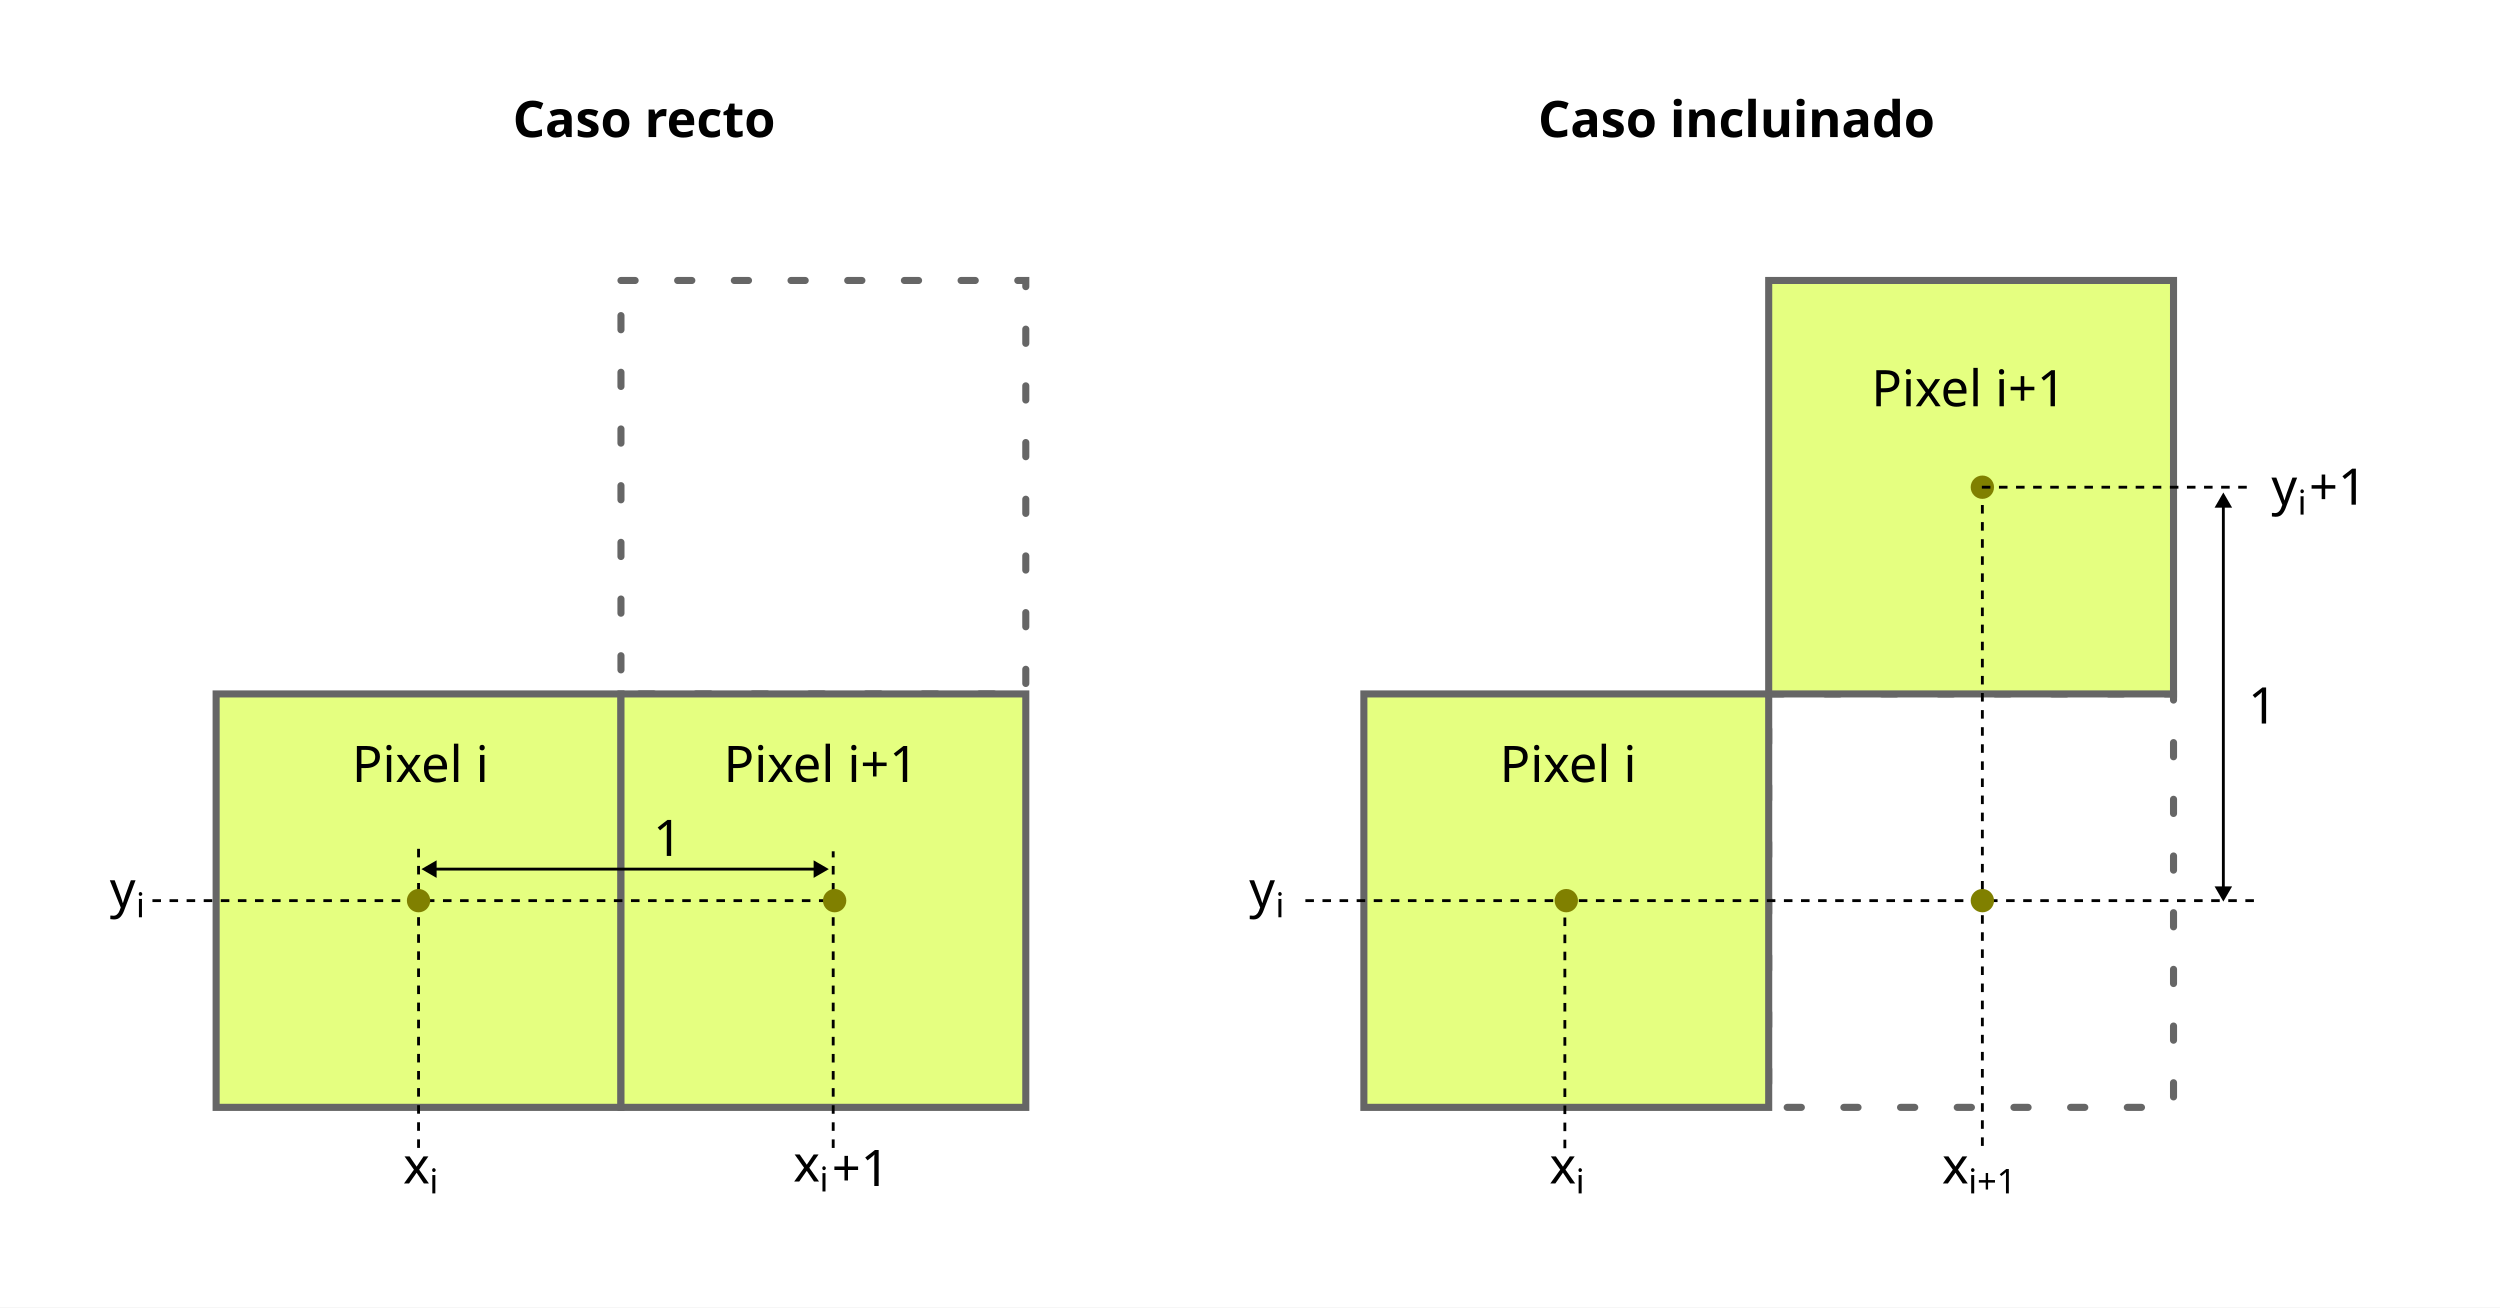
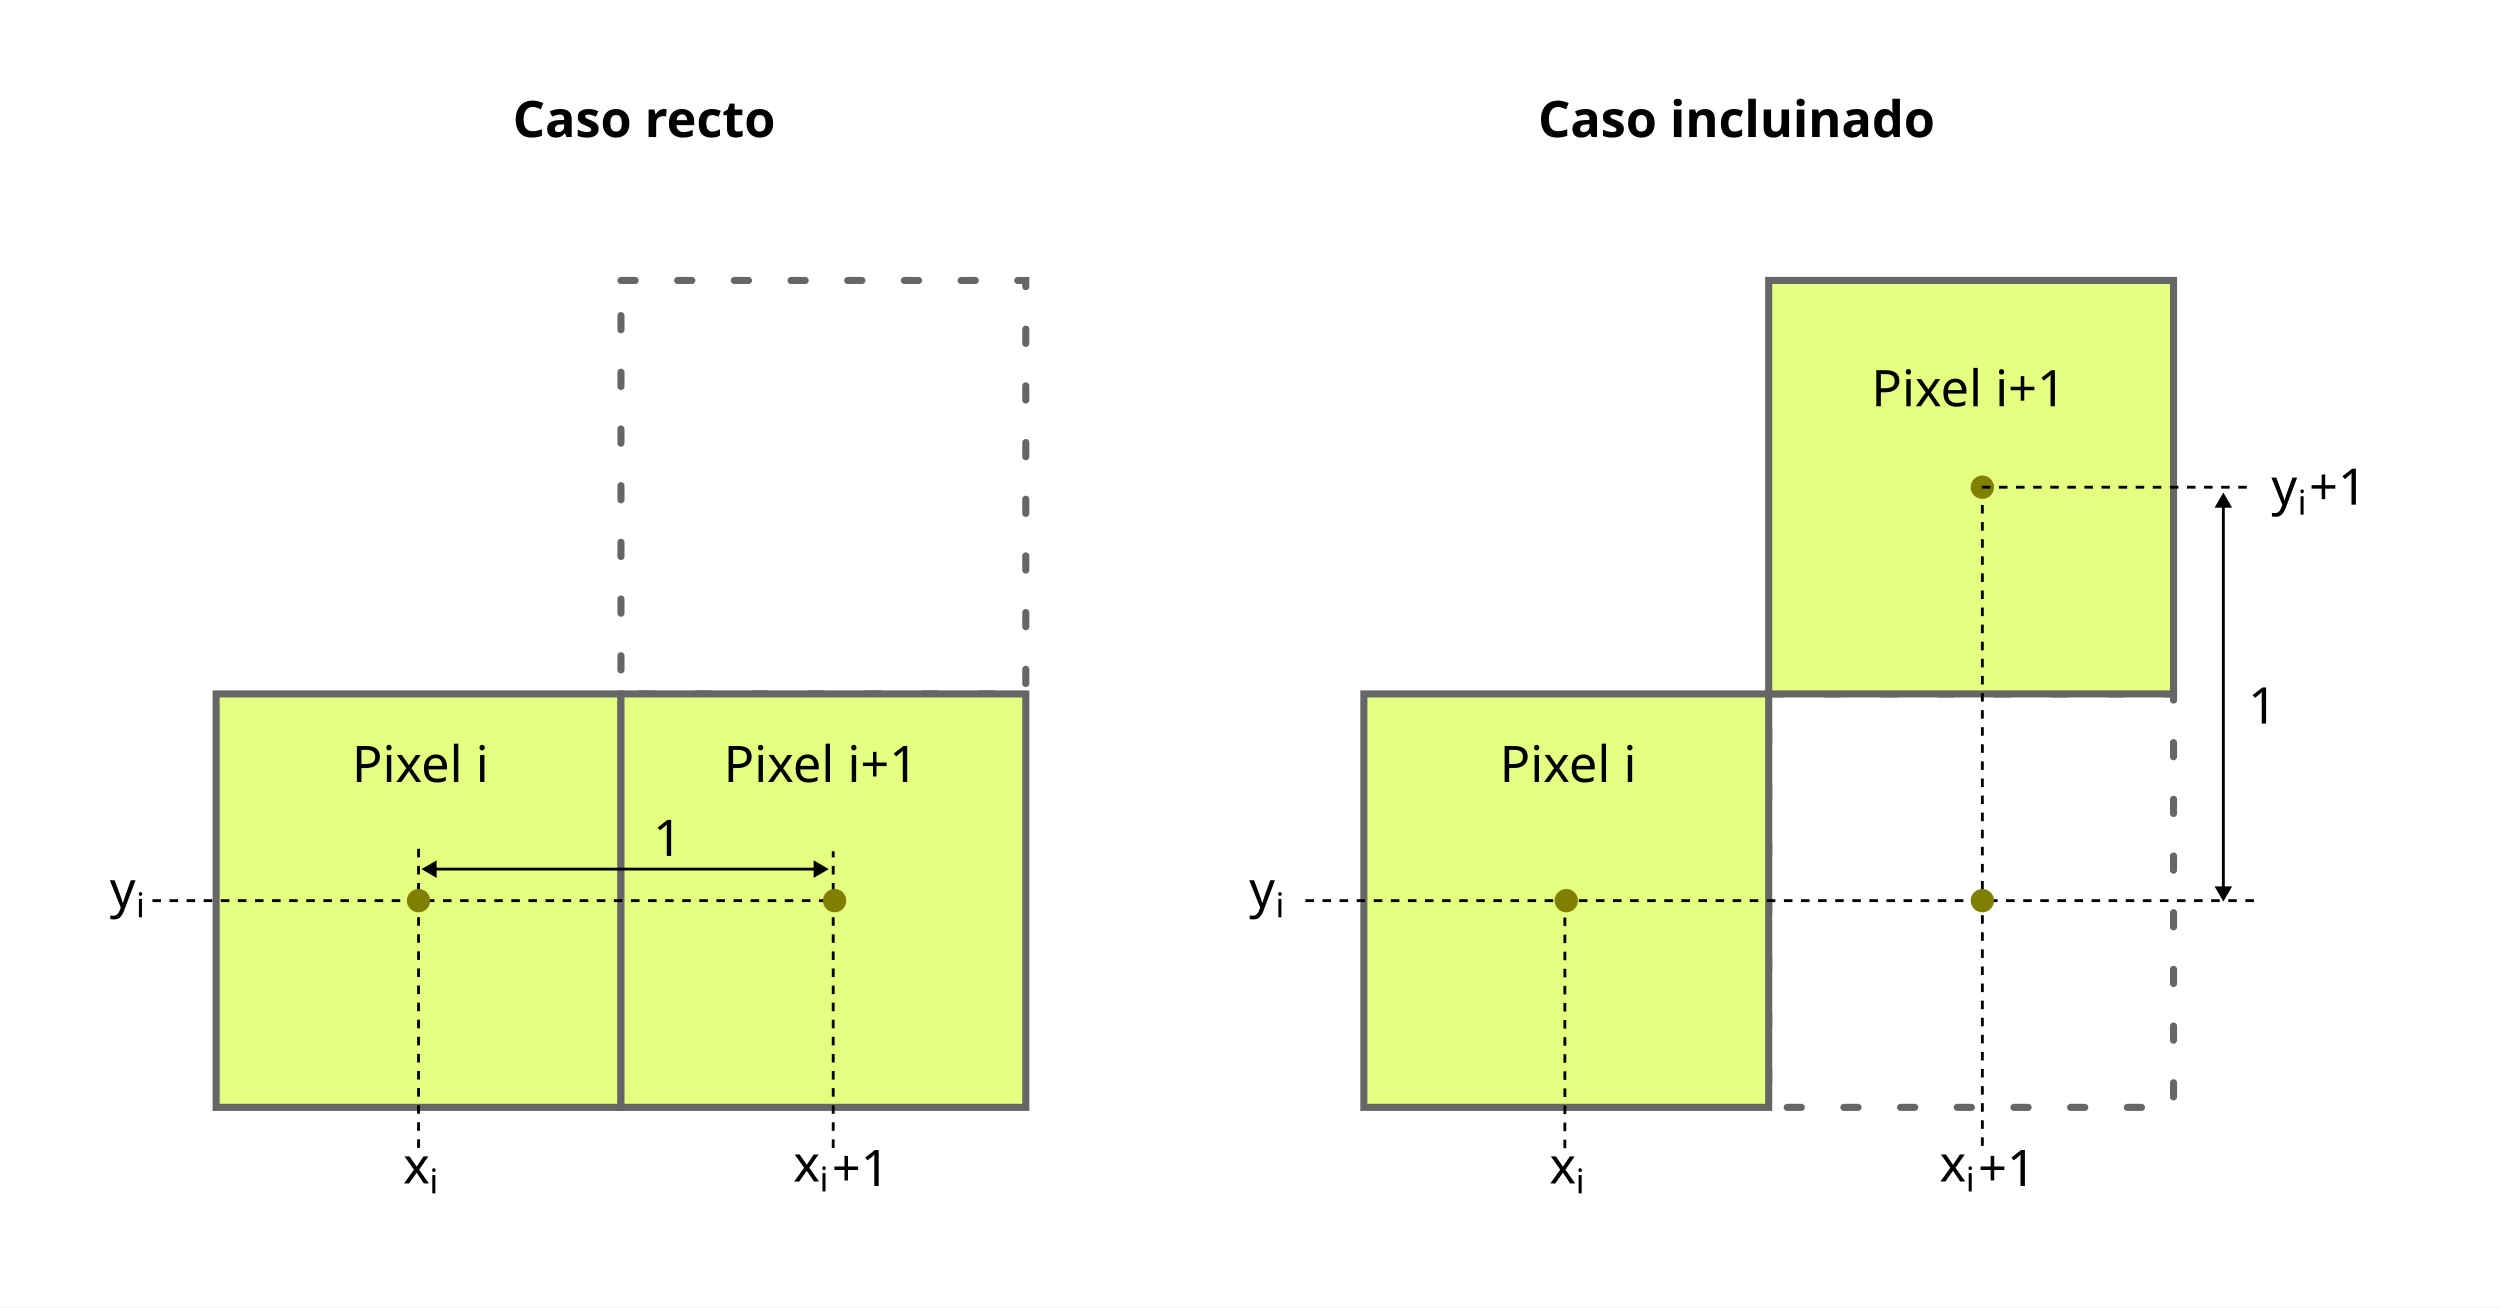
<svg xmlns="http://www.w3.org/2000/svg" width="232.147mm" height="121.405mm" viewBox="0 0 232.147 121.405" version="1.1" id="svg1" xml:space="preserve">
  <defs id="defs1">
    <marker style="overflow:visible" id="marker27" refX="0" refY="0" orient="auto-start-reverse" markerWidth="1" markerHeight="1" viewBox="0 0 1 1" preserveAspectRatio="xMidYMid">
      <path transform="scale(0.5)" style="fill:context-stroke;fill-rule:evenodd;stroke:context-stroke;stroke-width:1pt" d="M 5.77,0 -2.88,5 V -5 Z" id="path27" />
    </marker>
    <marker style="overflow:visible" id="Triangle" refX="0" refY="0" orient="auto-start-reverse" markerWidth="1" markerHeight="1" viewBox="0 0 1 1" preserveAspectRatio="xMidYMid">
      <path transform="scale(0.5)" style="fill:context-stroke;fill-rule:evenodd;stroke:context-stroke;stroke-width:1pt" d="M 5.77,0 -2.88,5 V -5 Z" id="path135" />
    </marker>
  </defs>
  <g id="layer3" transform="translate(-9.482276,-20.4685)" style="display:inline">
    <rect style="opacity:1;fill:#ffffff;stroke:none;stroke-width:0.265;stroke-linecap:round;stroke-dasharray:0.265, 0.529;stroke-dashoffset:0;stroke-opacity:1" id="rect46" width="232.147" height="121.405" x="9.482" y="20.468" />
  </g>
  <g id="layer1" style="display:inline" transform="translate(-9.482276,-20.4685)">
    <rect style="display:inline;fill:none;stroke:#666666;stroke-width:0.658;stroke-linecap:round;stroke-dasharray:1.316, 3.948;stroke-dashoffset:0;stroke-opacity:1" id="rect5" width="37.592" height="38.392" x="173.721" y="84.906" />
    <rect style="display:inline;fill:none;stroke:#666666;stroke-width:0.658;stroke-linecap:round;stroke-dasharray:1.316, 3.948;stroke-dashoffset:0;stroke-opacity:1" id="rect2" width="37.592" height="38.392" x="67.144" y="46.514" />
    <text xml:space="preserve" style="font-style:normal;font-variant:normal;font-weight:normal;font-stretch:normal;font-size:4.68px;line-height:1;font-family:Ubuntu;-inkscape-font-specification:Ubuntu;text-align:start;writing-mode:lr-tb;direction:ltr;text-anchor:start;opacity:1;fill:#000000;stroke:none;stroke-width:0.651;stroke-linecap:round;stroke-dasharray:none;stroke-dashoffset:0;stroke-opacity:1" x="69.523" y="9.071" id="text46">
      <tspan style="font-style:normal;font-variant:normal;font-weight:normal;font-stretch:normal;font-family:Ubuntu;-inkscape-font-specification:Ubuntu;fill:#000000;stroke:none;stroke-width:0.651" x="69.523" y="9.071" id="tspan46" />
    </text>
    <text xml:space="preserve" style="font-style:normal;font-variant:normal;font-weight:normal;font-stretch:normal;font-size:4.68px;line-height:1;font-family:Ubuntu;-inkscape-font-specification:Ubuntu;text-align:start;writing-mode:lr-tb;direction:ltr;text-anchor:start;opacity:1;fill:#000000;stroke:none;stroke-width:0.651;stroke-linecap:round;stroke-dasharray:none;stroke-dashoffset:0;stroke-opacity:1" x="57.107" y="33.199" id="text131">
      <tspan style="font-style:normal;font-variant:normal;font-weight:bold;font-stretch:normal;font-family:Ubuntu;-inkscape-font-specification:'Ubuntu Bold';fill:#000000;stroke:none;stroke-width:0.651" x="57.107" y="33.199" id="tspan131">Caso recto</tspan>
    </text>
    <text xml:space="preserve" style="font-style:normal;font-variant:normal;font-weight:normal;font-stretch:normal;font-size:3.651px;line-height:1;font-family:Ubuntu;-inkscape-font-specification:Ubuntu;writing-mode:lr-tb;direction:ltr;opacity:1;fill:#008000;stroke:none;stroke-width:0.651;stroke-linecap:round;stroke-dasharray:none;stroke-dashoffset:0;stroke-opacity:1" x="94.103" y="55.269" id="text114">
      <tspan id="tspan114" style="font-style:normal;font-variant:normal;font-weight:normal;font-stretch:normal;font-size:3.651px;font-family:Ubuntu;-inkscape-font-specification:Ubuntu;fill:#008000;stroke:none;stroke-width:0.651" x="94.103" y="55.269" />
    </text>
    <text xml:space="preserve" style="font-style:normal;font-variant:normal;font-weight:normal;font-stretch:normal;font-size:3.651px;line-height:1;font-family:Ubuntu;-inkscape-font-specification:Ubuntu;writing-mode:lr-tb;direction:ltr;opacity:1;fill:#008000;stroke:none;stroke-width:0.651;stroke-linecap:round;stroke-dasharray:none;stroke-dashoffset:0;stroke-opacity:1" x="105.434" y="55.269" id="text115">
      <tspan id="tspan115" style="font-style:normal;font-variant:normal;font-weight:normal;font-stretch:normal;font-size:3.651px;font-family:Ubuntu;-inkscape-font-specification:Ubuntu;fill:#008000;stroke:none;stroke-width:0.651" x="105.434" y="55.269" />
    </text>
    <rect style="display:inline;fill:#e5ff80;stroke:#666666;stroke-width:0.658;stroke-linecap:round;stroke-dasharray:none;stroke-dashoffset:0;stroke-opacity:1" id="rect165-9" width="37.592" height="38.392" x="29.552" y="84.906" />
    <rect style="display:inline;fill:#e5ff80;stroke:#666666;stroke-width:0.658;stroke-linecap:round;stroke-dasharray:none;stroke-dashoffset:0;stroke-opacity:1" id="rect1" width="37.592" height="38.392" x="67.144" y="84.906" />
    <text xml:space="preserve" style="font-style:normal;font-variant:normal;font-weight:normal;font-stretch:normal;font-size:4.68px;line-height:1;font-family:Ubuntu;-inkscape-font-specification:Ubuntu;text-align:start;writing-mode:lr-tb;direction:ltr;text-anchor:start;opacity:1;fill:#000000;stroke:none;stroke-width:0.651;stroke-linecap:round;stroke-dasharray:none;stroke-dashoffset:0;stroke-opacity:1" x="42.169" y="93.084" id="text1">
      <tspan style="font-style:normal;font-variant:normal;font-weight:normal;font-stretch:normal;font-family:Ubuntu;-inkscape-font-specification:Ubuntu;fill:#000000;stroke:none;stroke-width:0.651" x="42.169" y="93.084" id="tspan1">Pixel i</tspan>
    </text>
    <text xml:space="preserve" style="font-style:normal;font-variant:normal;font-weight:normal;font-stretch:normal;font-size:4.68px;line-height:1;font-family:Ubuntu;-inkscape-font-specification:Ubuntu;text-align:start;writing-mode:lr-tb;direction:ltr;text-anchor:start;opacity:1;fill:#000000;stroke:none;stroke-width:0.651;stroke-linecap:round;stroke-dasharray:none;stroke-dashoffset:0;stroke-opacity:1" x="76.683" y="93.084" id="text2">
      <tspan style="font-style:normal;font-variant:normal;font-weight:normal;font-stretch:normal;font-family:Ubuntu;-inkscape-font-specification:Ubuntu;fill:#000000;stroke:none;stroke-width:0.651" x="76.683" y="93.084" id="tspan2">Pixel i+1</tspan>
    </text>
    <text xml:space="preserve" style="font-style:normal;font-variant:normal;font-weight:normal;font-stretch:normal;font-size:4.68px;line-height:1;font-family:Ubuntu;-inkscape-font-specification:Ubuntu;text-align:start;writing-mode:lr-tb;direction:ltr;text-anchor:start;opacity:1;fill:#000000;stroke:none;stroke-width:0.651;stroke-linecap:round;stroke-dasharray:none;stroke-dashoffset:0;stroke-opacity:1" x="152.314" y="33.199" id="text3">
      <tspan style="font-style:normal;font-variant:normal;font-weight:bold;font-stretch:normal;font-family:Ubuntu;-inkscape-font-specification:'Ubuntu Bold';fill:#000000;stroke:none;stroke-width:0.651" x="152.314" y="33.199" id="tspan3">Caso incluinado</tspan>
    </text>
    <rect style="display:inline;fill:#e5ff80;stroke:#666666;stroke-width:0.658;stroke-linecap:round;stroke-dasharray:none;stroke-dashoffset:0;stroke-opacity:1" id="rect3" width="37.592" height="38.392" x="136.129" y="84.906" />
    <rect style="display:inline;fill:#e5ff80;stroke:#666666;stroke-width:0.658;stroke-linecap:round;stroke-dasharray:none;stroke-dashoffset:0;stroke-opacity:1" id="rect4" width="37.592" height="38.392" x="173.721" y="46.514" />
    <text xml:space="preserve" style="font-style:normal;font-variant:normal;font-weight:normal;font-stretch:normal;font-size:4.68px;line-height:1;font-family:Ubuntu;-inkscape-font-specification:Ubuntu;text-align:start;writing-mode:lr-tb;direction:ltr;text-anchor:start;opacity:1;fill:#000000;stroke:none;stroke-width:0.651;stroke-linecap:round;stroke-dasharray:none;stroke-dashoffset:0;stroke-opacity:1" x="148.746" y="93.084" id="text4">
      <tspan style="font-style:normal;font-variant:normal;font-weight:normal;font-stretch:normal;font-family:Ubuntu;-inkscape-font-specification:Ubuntu;fill:#000000;stroke:none;stroke-width:0.651" x="148.746" y="93.084" id="tspan4">Pixel i</tspan>
    </text>
    <text xml:space="preserve" style="font-style:normal;font-variant:normal;font-weight:normal;font-stretch:normal;font-size:4.68px;line-height:1;font-family:Ubuntu;-inkscape-font-specification:Ubuntu;text-align:start;writing-mode:lr-tb;direction:ltr;text-anchor:start;opacity:1;fill:#000000;stroke:none;stroke-width:0.651;stroke-linecap:round;stroke-dasharray:none;stroke-dashoffset:0;stroke-opacity:1" x="183.26" y="58.191" id="text5">
      <tspan style="font-style:normal;font-variant:normal;font-weight:normal;font-stretch:normal;font-family:Ubuntu;-inkscape-font-specification:Ubuntu;fill:#000000;stroke:none;stroke-width:0.651" x="183.26" y="58.191" id="tspan5">Pixel i+1</tspan>
    </text>
    <path style="fill:none;stroke:#000000;stroke-width:0.265;stroke-linecap:square;stroke-dasharray:0.529, 1.058;stroke-dashoffset:0;stroke-opacity:1" d="M 23.77,104.101 H 86.985" id="path5" />
    <g id="g7" transform="translate(73.01335,53.96485)">
      <text xml:space="preserve" style="font-style:normal;font-variant:normal;font-weight:normal;font-stretch:normal;font-size:4.68px;line-height:1;font-family:Ubuntu;-inkscape-font-specification:Ubuntu;text-align:start;writing-mode:lr-tb;direction:ltr;text-anchor:start;opacity:1;fill:#000000;stroke:none;stroke-width:0.651;stroke-linecap:round;stroke-dasharray:none;stroke-dashoffset:0;stroke-opacity:1" x="-26.092" y="76.399" id="text6">
        <tspan style="font-style:normal;font-variant:normal;font-weight:normal;font-stretch:normal;font-family:Ubuntu;-inkscape-font-specification:Ubuntu;fill:#000000;stroke:none;stroke-width:0.651" x="-26.092" y="76.399" id="tspan6">x</tspan>
      </text>
      <text xml:space="preserve" style="font-style:normal;font-variant:normal;font-weight:normal;font-stretch:normal;font-size:3.175px;line-height:1;font-family:Ubuntu;-inkscape-font-specification:Ubuntu;text-align:start;writing-mode:lr-tb;direction:ltr;text-anchor:start;opacity:1;fill:#000000;stroke:none;stroke-width:0.651;stroke-linecap:round;stroke-dasharray:none;stroke-dashoffset:0;stroke-opacity:1" x="-23.651" y="77.321" id="text7">
        <tspan style="font-style:normal;font-variant:normal;font-weight:normal;font-stretch:normal;font-size:3.175px;font-family:Ubuntu;-inkscape-font-specification:Ubuntu;fill:#000000;stroke:none;stroke-width:0.651" x="-23.651" y="77.321" id="tspan7">i</tspan>
      </text>
    </g>
    <text xml:space="preserve" style="font-style:normal;font-variant:normal;font-weight:normal;font-stretch:normal;font-size:4.68px;line-height:1;font-family:Ubuntu;-inkscape-font-specification:Ubuntu;text-align:start;writing-mode:lr-tb;direction:ltr;text-anchor:start;fill:#000000;stroke:none;stroke-width:0.651;stroke-linecap:round;stroke-dasharray:none;stroke-dashoffset:0;stroke-opacity:1" x="19.678" y="104.72" id="text8">
      <tspan style="font-style:normal;font-variant:normal;font-weight:normal;font-stretch:normal;font-family:Ubuntu;-inkscape-font-specification:Ubuntu;fill:#000000;stroke:none;stroke-width:0.651" x="19.678" y="104.72" id="tspan8">y</tspan>
    </text>
    <text xml:space="preserve" style="font-style:normal;font-variant:normal;font-weight:normal;font-stretch:normal;font-size:3.175px;line-height:1;font-family:Ubuntu;-inkscape-font-specification:Ubuntu;text-align:start;writing-mode:lr-tb;direction:ltr;text-anchor:start;fill:#000000;stroke:none;stroke-width:0.651;stroke-linecap:round;stroke-dasharray:none;stroke-dashoffset:0;stroke-opacity:1" x="22.119" y="105.642" id="text9">
      <tspan style="font-style:normal;font-variant:normal;font-weight:normal;font-stretch:normal;font-size:3.175px;font-family:Ubuntu;-inkscape-font-specification:Ubuntu;fill:#000000;stroke:none;stroke-width:0.651" x="22.119" y="105.642" id="tspan9">i</tspan>
    </text>
    <path style="fill:none;stroke:#000000;stroke-width:0.265;stroke-linecap:square;stroke-dasharray:0.529, 1.058;stroke-dashoffset:0;stroke-opacity:1" d="M 48.348,126.929 V 99.034" id="path9" />
    <circle style="display:inline;fill:#808000;stroke:none;stroke-width:0.265;stroke-linecap:round;stroke-dasharray:none" id="circle7-3" cx="48.348" cy="104.101" r="1.084" />
    <path style="fill:none;stroke:#000000;stroke-width:0.265;stroke-linecap:square;stroke-dasharray:0.529, 1.058;stroke-dashoffset:0;stroke-opacity:1" d="M 86.852,126.933 V 99.651" id="path10" />
    <circle style="display:inline;fill:#808000;stroke:none;stroke-width:0.265;stroke-linecap:round;stroke-dasharray:none" id="circle1" cx="86.985" cy="104.101" r="1.084" />
    <text xml:space="preserve" style="font-style:normal;font-variant:normal;font-weight:normal;font-stretch:normal;font-size:4.68px;line-height:1;font-family:Ubuntu;-inkscape-font-specification:Ubuntu;text-align:start;writing-mode:lr-tb;direction:ltr;text-anchor:start;fill:#000000;stroke:none;stroke-width:0.651;stroke-linecap:round;stroke-dasharray:none;stroke-dashoffset:0;stroke-opacity:1" x="83.15" y="130.186" id="text10">
      <tspan style="font-style:normal;font-variant:normal;font-weight:normal;font-stretch:normal;font-family:Ubuntu;-inkscape-font-specification:Ubuntu;fill:#000000;stroke:none;stroke-width:0.651" x="83.15" y="130.186" id="tspan10">x</tspan>
    </text>
    <text xml:space="preserve" style="font-style:normal;font-variant:normal;font-weight:normal;font-stretch:normal;font-size:3.175px;line-height:1;font-family:Ubuntu;-inkscape-font-specification:Ubuntu;text-align:start;writing-mode:lr-tb;direction:ltr;text-anchor:start;fill:#000000;stroke:none;stroke-width:0.651;stroke-linecap:round;stroke-dasharray:none;stroke-dashoffset:0;stroke-opacity:1" x="85.591" y="131.109" id="text11">
      <tspan style="font-style:normal;font-variant:normal;font-weight:normal;font-stretch:normal;font-size:3.175px;font-family:Ubuntu;-inkscape-font-specification:Ubuntu;fill:#000000;stroke:none;stroke-width:0.651" x="85.591" y="131.109" id="tspan11">i</tspan>
    </text>
    <circle style="display:inline;fill:#808000;stroke:none;stroke-width:0.265;stroke-linecap:round;stroke-dasharray:none" id="circle11" cx="193.562" cy="65.71" r="1.084" />
    <path style="fill:none;stroke:#000000;stroke-width:0.265;stroke-linecap:square;stroke-dasharray:0.529, 1.058;stroke-dashoffset:0;stroke-opacity:1" d="m 130.831,104.101 h 88.182" id="path11" />
    <text xml:space="preserve" style="font-style:normal;font-variant:normal;font-weight:normal;font-stretch:normal;font-size:4.68px;line-height:1;font-family:Ubuntu;-inkscape-font-specification:Ubuntu;text-align:start;writing-mode:lr-tb;direction:ltr;text-anchor:start;fill:#000000;stroke:none;stroke-width:0.651;stroke-linecap:round;stroke-dasharray:none;stroke-dashoffset:0;stroke-opacity:1" x="125.484" y="104.72" id="text12">
      <tspan style="font-style:normal;font-variant:normal;font-weight:normal;font-stretch:normal;font-family:Ubuntu;-inkscape-font-specification:Ubuntu;fill:#000000;stroke:none;stroke-width:0.651" x="125.484" y="104.72" id="tspan12">y</tspan>
    </text>
    <text xml:space="preserve" style="font-style:normal;font-variant:normal;font-weight:normal;font-stretch:normal;font-size:3.175px;line-height:1;font-family:Ubuntu;-inkscape-font-specification:Ubuntu;text-align:start;writing-mode:lr-tb;direction:ltr;text-anchor:start;fill:#000000;stroke:none;stroke-width:0.651;stroke-linecap:round;stroke-dasharray:none;stroke-dashoffset:0;stroke-opacity:1" x="127.925" y="105.642" id="text14">
      <tspan style="font-style:normal;font-variant:normal;font-weight:normal;font-stretch:normal;font-size:3.175px;font-family:Ubuntu;-inkscape-font-specification:Ubuntu;fill:#000000;stroke:none;stroke-width:0.651" x="127.925" y="105.642" id="tspan14">i</tspan>
    </text>
    <g id="g16" transform="translate(179.4582,53.96485)">
      <text xml:space="preserve" style="font-style:normal;font-variant:normal;font-weight:normal;font-stretch:normal;font-size:4.68px;line-height:1;font-family:Ubuntu;-inkscape-font-specification:Ubuntu;text-align:start;writing-mode:lr-tb;direction:ltr;text-anchor:start;opacity:1;fill:#000000;stroke:none;stroke-width:0.651;stroke-linecap:round;stroke-dasharray:none;stroke-dashoffset:0;stroke-opacity:1" x="-26.092" y="76.399" id="text15">
        <tspan style="font-style:normal;font-variant:normal;font-weight:normal;font-stretch:normal;font-family:Ubuntu;-inkscape-font-specification:Ubuntu;fill:#000000;stroke:none;stroke-width:0.651" x="-26.092" y="76.399" id="tspan15">x</tspan>
      </text>
      <text xml:space="preserve" style="font-style:normal;font-variant:normal;font-weight:normal;font-stretch:normal;font-size:3.175px;line-height:1;font-family:Ubuntu;-inkscape-font-specification:Ubuntu;text-align:start;writing-mode:lr-tb;direction:ltr;text-anchor:start;opacity:1;fill:#000000;stroke:none;stroke-width:0.651;stroke-linecap:round;stroke-dasharray:none;stroke-dashoffset:0;stroke-opacity:1" x="-23.651" y="77.321" id="text16">
        <tspan style="font-style:normal;font-variant:normal;font-weight:normal;font-stretch:normal;font-size:3.175px;font-family:Ubuntu;-inkscape-font-specification:Ubuntu;fill:#000000;stroke:none;stroke-width:0.651" x="-23.651" y="77.321" id="tspan16">i</tspan>
      </text>
    </g>
    <path style="fill:none;stroke:#000000;stroke-width:0.265;stroke-linecap:square;stroke-dasharray:0.529, 1.058;stroke-dashoffset:0;stroke-opacity:1" d="M 154.793,126.96 V 104.328" id="path16" />
    <circle style="display:inline;fill:#808000;stroke:none;stroke-width:0.265;stroke-linecap:round;stroke-dasharray:none" id="circle3" cx="154.925" cy="104.101" r="1.084" />
    <path style="fill:none;stroke:#000000;stroke-width:0.265;stroke-linecap:square;stroke-dasharray:0.529, 1.058;stroke-dashoffset:0;stroke-opacity:1" d="M 193.562,126.744 V 67.142" id="path17" />
    <circle style="display:inline;fill:#808000;stroke:none;stroke-width:0.265;stroke-linecap:round;stroke-dasharray:none" id="circle4" cx="193.562" cy="104.101" r="1.084" />
-     <text xml:space="preserve" style="font-style:normal;font-variant:normal;font-weight:normal;font-stretch:normal;font-size:4.68px;line-height:1;font-family:Ubuntu;-inkscape-font-specification:Ubuntu;text-align:start;writing-mode:lr-tb;direction:ltr;text-anchor:start;fill:#000000;stroke:none;stroke-width:0.651;stroke-linecap:round;stroke-dasharray:none;stroke-dashoffset:0;stroke-opacity:1" x="189.818" y="130.364" id="text19">
-       <tspan style="font-style:normal;font-variant:normal;font-weight:normal;font-stretch:normal;font-family:Ubuntu;-inkscape-font-specification:Ubuntu;fill:#000000;stroke:none;stroke-width:0.651" x="189.818" y="130.364" id="tspan19">x</tspan>
-     </text>
-     <text xml:space="preserve" style="font-style:normal;font-variant:normal;font-weight:normal;font-stretch:normal;font-size:3.175px;line-height:1;font-family:Ubuntu;-inkscape-font-specification:Ubuntu;text-align:start;writing-mode:lr-tb;direction:ltr;text-anchor:start;fill:#000000;stroke:none;stroke-width:0.651;stroke-linecap:round;stroke-dasharray:none;stroke-dashoffset:0;stroke-opacity:1" x="192.259" y="131.286" id="text20">
-       <tspan style="font-style:normal;font-variant:normal;font-weight:normal;font-stretch:normal;font-size:3.175px;font-family:Ubuntu;-inkscape-font-specification:Ubuntu;fill:#000000;stroke:none;stroke-width:0.651" x="192.259" y="131.286" id="tspan20">i+1</tspan>
-     </text>
    <text xml:space="preserve" style="font-style:normal;font-variant:normal;font-weight:normal;font-stretch:normal;font-size:4.68px;line-height:1;font-family:Ubuntu;-inkscape-font-specification:Ubuntu;text-align:start;writing-mode:lr-tb;direction:ltr;text-anchor:start;fill:#000000;stroke:none;stroke-width:0.651;stroke-linecap:round;stroke-dasharray:none;stroke-dashoffset:0;stroke-opacity:1" x="86.727" y="130.596" id="text21">
      <tspan style="font-style:normal;font-variant:normal;font-weight:normal;font-stretch:normal;font-family:Ubuntu;-inkscape-font-specification:Ubuntu;fill:#000000;stroke:none;stroke-width:0.651" x="86.727" y="130.596" id="tspan21">+1</tspan>
    </text>
    <path style="fill:none;stroke:#000000;stroke-width:0.265;stroke-linecap:square;stroke-dasharray:0.529, 1.058;stroke-dashoffset:0;stroke-opacity:1" d="M 193.648,65.71 H 219.013" id="path21" />
    <g id="g25" transform="translate(-28.93316)">
      <text xml:space="preserve" style="font-style:normal;font-variant:normal;font-weight:normal;font-stretch:normal;font-size:4.68px;line-height:1;font-family:Ubuntu;-inkscape-font-specification:Ubuntu;text-align:start;writing-mode:lr-tb;direction:ltr;text-anchor:start;fill:#000000;stroke:none;stroke-width:0.651;stroke-linecap:round;stroke-dasharray:none;stroke-dashoffset:0;stroke-opacity:1" x="249.336" y="67.331" id="text23">
        <tspan style="font-style:normal;font-variant:normal;font-weight:normal;font-stretch:normal;font-family:Ubuntu;-inkscape-font-specification:Ubuntu;fill:#000000;stroke:none;stroke-width:0.651" x="249.336" y="67.331" id="tspan23">y</tspan>
      </text>
      <text xml:space="preserve" style="font-style:normal;font-variant:normal;font-weight:normal;font-stretch:normal;font-size:3.175px;line-height:1;font-family:Ubuntu;-inkscape-font-specification:Ubuntu;text-align:start;writing-mode:lr-tb;direction:ltr;text-anchor:start;fill:#000000;stroke:none;stroke-width:0.651;stroke-linecap:round;stroke-dasharray:none;stroke-dashoffset:0;stroke-opacity:1" x="251.777" y="68.254" id="text24">
        <tspan style="font-style:normal;font-variant:normal;font-weight:normal;font-stretch:normal;font-size:3.175px;font-family:Ubuntu;-inkscape-font-specification:Ubuntu;fill:#000000;stroke:none;stroke-width:0.651" x="251.777" y="68.254" id="tspan24">i</tspan>
      </text>
      <text xml:space="preserve" style="font-style:normal;font-variant:normal;font-weight:normal;font-stretch:normal;font-size:4.68px;line-height:1;font-family:Ubuntu;-inkscape-font-specification:Ubuntu;text-align:start;writing-mode:lr-tb;direction:ltr;text-anchor:start;fill:#000000;stroke:none;stroke-width:0.651;stroke-linecap:round;stroke-dasharray:none;stroke-dashoffset:0;stroke-opacity:1" x="252.831" y="67.331" id="text25">
        <tspan style="font-style:normal;font-variant:normal;font-weight:normal;font-stretch:normal;font-family:Ubuntu;-inkscape-font-specification:Ubuntu;fill:#000000;stroke:none;stroke-width:0.651" x="252.831" y="67.331" id="tspan25">+1</tspan>
      </text>
    </g>
    <path style="fill:none;stroke:#000000;stroke-width:0.265;stroke-linecap:square;stroke-dasharray:none;stroke-dashoffset:0;stroke-opacity:1;marker-start:url(#Triangle);marker-end:url(#Triangle)" d="M 215.94,103.247 V 67.142" id="path25" />
    <text xml:space="preserve" style="font-style:normal;font-variant:normal;font-weight:normal;font-stretch:normal;font-size:4.68px;line-height:1;font-family:Ubuntu;-inkscape-font-specification:Ubuntu;text-align:start;writing-mode:lr-tb;direction:ltr;text-anchor:start;fill:#000000;stroke:none;stroke-width:0.651;stroke-linecap:round;stroke-dasharray:none;stroke-dashoffset:0;stroke-opacity:1" x="218.239" y="87.65" id="text26">
      <tspan style="font-style:normal;font-variant:normal;font-weight:normal;font-stretch:normal;font-family:Ubuntu;-inkscape-font-specification:Ubuntu;fill:#000000;stroke:none;stroke-width:0.651" x="218.239" y="87.65" id="tspan26">1</tspan>
    </text>
    <path style="fill:none;stroke:#000000;stroke-width:0.265;stroke-linecap:square;stroke-dasharray:none;stroke-dashoffset:0;stroke-opacity:1;marker-start:url(#marker27);marker-end:url(#Triangle)" d="M 49.556,101.173 H 85.505" id="path26" />
    <text xml:space="preserve" style="font-style:normal;font-variant:normal;font-weight:normal;font-stretch:normal;font-size:4.68px;line-height:1;font-family:Ubuntu;-inkscape-font-specification:Ubuntu;text-align:start;writing-mode:lr-tb;direction:ltr;text-anchor:start;fill:#000000;stroke:none;stroke-width:0.651;stroke-linecap:round;stroke-dasharray:none;stroke-dashoffset:0;stroke-opacity:1" x="70.133" y="99.95" id="text27">
      <tspan style="font-style:normal;font-variant:normal;font-weight:normal;font-stretch:normal;font-family:Ubuntu;-inkscape-font-specification:Ubuntu;fill:#000000;stroke:none;stroke-width:0.651" x="70.133" y="99.95" id="tspan27">1</tspan>
    </text>
+     <text xml:space="preserve" style="font-style:normal;font-variant:normal;font-weight:normal;font-stretch:normal;font-size:4.68px;line-height:1;font-family:Ubuntu;-inkscape-font-specification:Ubuntu;text-align:start;writing-mode:lr-tb;direction:ltr;text-anchor:start;fill:#000000;stroke:none;stroke-width:0.651;stroke-linecap:round;stroke-dasharray:none;stroke-dashoffset:0;stroke-opacity:1" x="189.586" y="130.186" id="text28">
+       <tspan style="font-style:normal;font-variant:normal;font-weight:normal;font-stretch:normal;font-family:Ubuntu;-inkscape-font-specification:Ubuntu;fill:#000000;stroke:none;stroke-width:0.651" x="189.586" y="130.186" id="tspan28">x</tspan>
+     </text>
+     <text xml:space="preserve" style="font-style:normal;font-variant:normal;font-weight:normal;font-stretch:normal;font-size:3.175px;line-height:1;font-family:Ubuntu;-inkscape-font-specification:Ubuntu;text-align:start;writing-mode:lr-tb;direction:ltr;text-anchor:start;fill:#000000;stroke:none;stroke-width:0.651;stroke-linecap:round;stroke-dasharray:none;stroke-dashoffset:0;stroke-opacity:1" x="192.027" y="131.109" id="text29">
+       <tspan style="font-style:normal;font-variant:normal;font-weight:normal;font-stretch:normal;font-size:3.175px;font-family:Ubuntu;-inkscape-font-specification:Ubuntu;fill:#000000;stroke:none;stroke-width:0.651" x="192.027" y="131.109" id="tspan29">i</tspan>
+     </text>
+     <text xml:space="preserve" style="font-style:normal;font-variant:normal;font-weight:normal;font-stretch:normal;font-size:4.68px;line-height:1;font-family:Ubuntu;-inkscape-font-specification:Ubuntu;text-align:start;writing-mode:lr-tb;direction:ltr;text-anchor:start;fill:#000000;stroke:none;stroke-width:0.651;stroke-linecap:round;stroke-dasharray:none;stroke-dashoffset:0;stroke-opacity:1" x="193.163" y="130.596" id="text30">
+       <tspan style="font-style:normal;font-variant:normal;font-weight:normal;font-stretch:normal;font-family:Ubuntu;-inkscape-font-specification:Ubuntu;fill:#000000;stroke:none;stroke-width:0.651" x="193.163" y="130.596" id="tspan30">+1</tspan>
+     </text>
  </g>
</svg>
